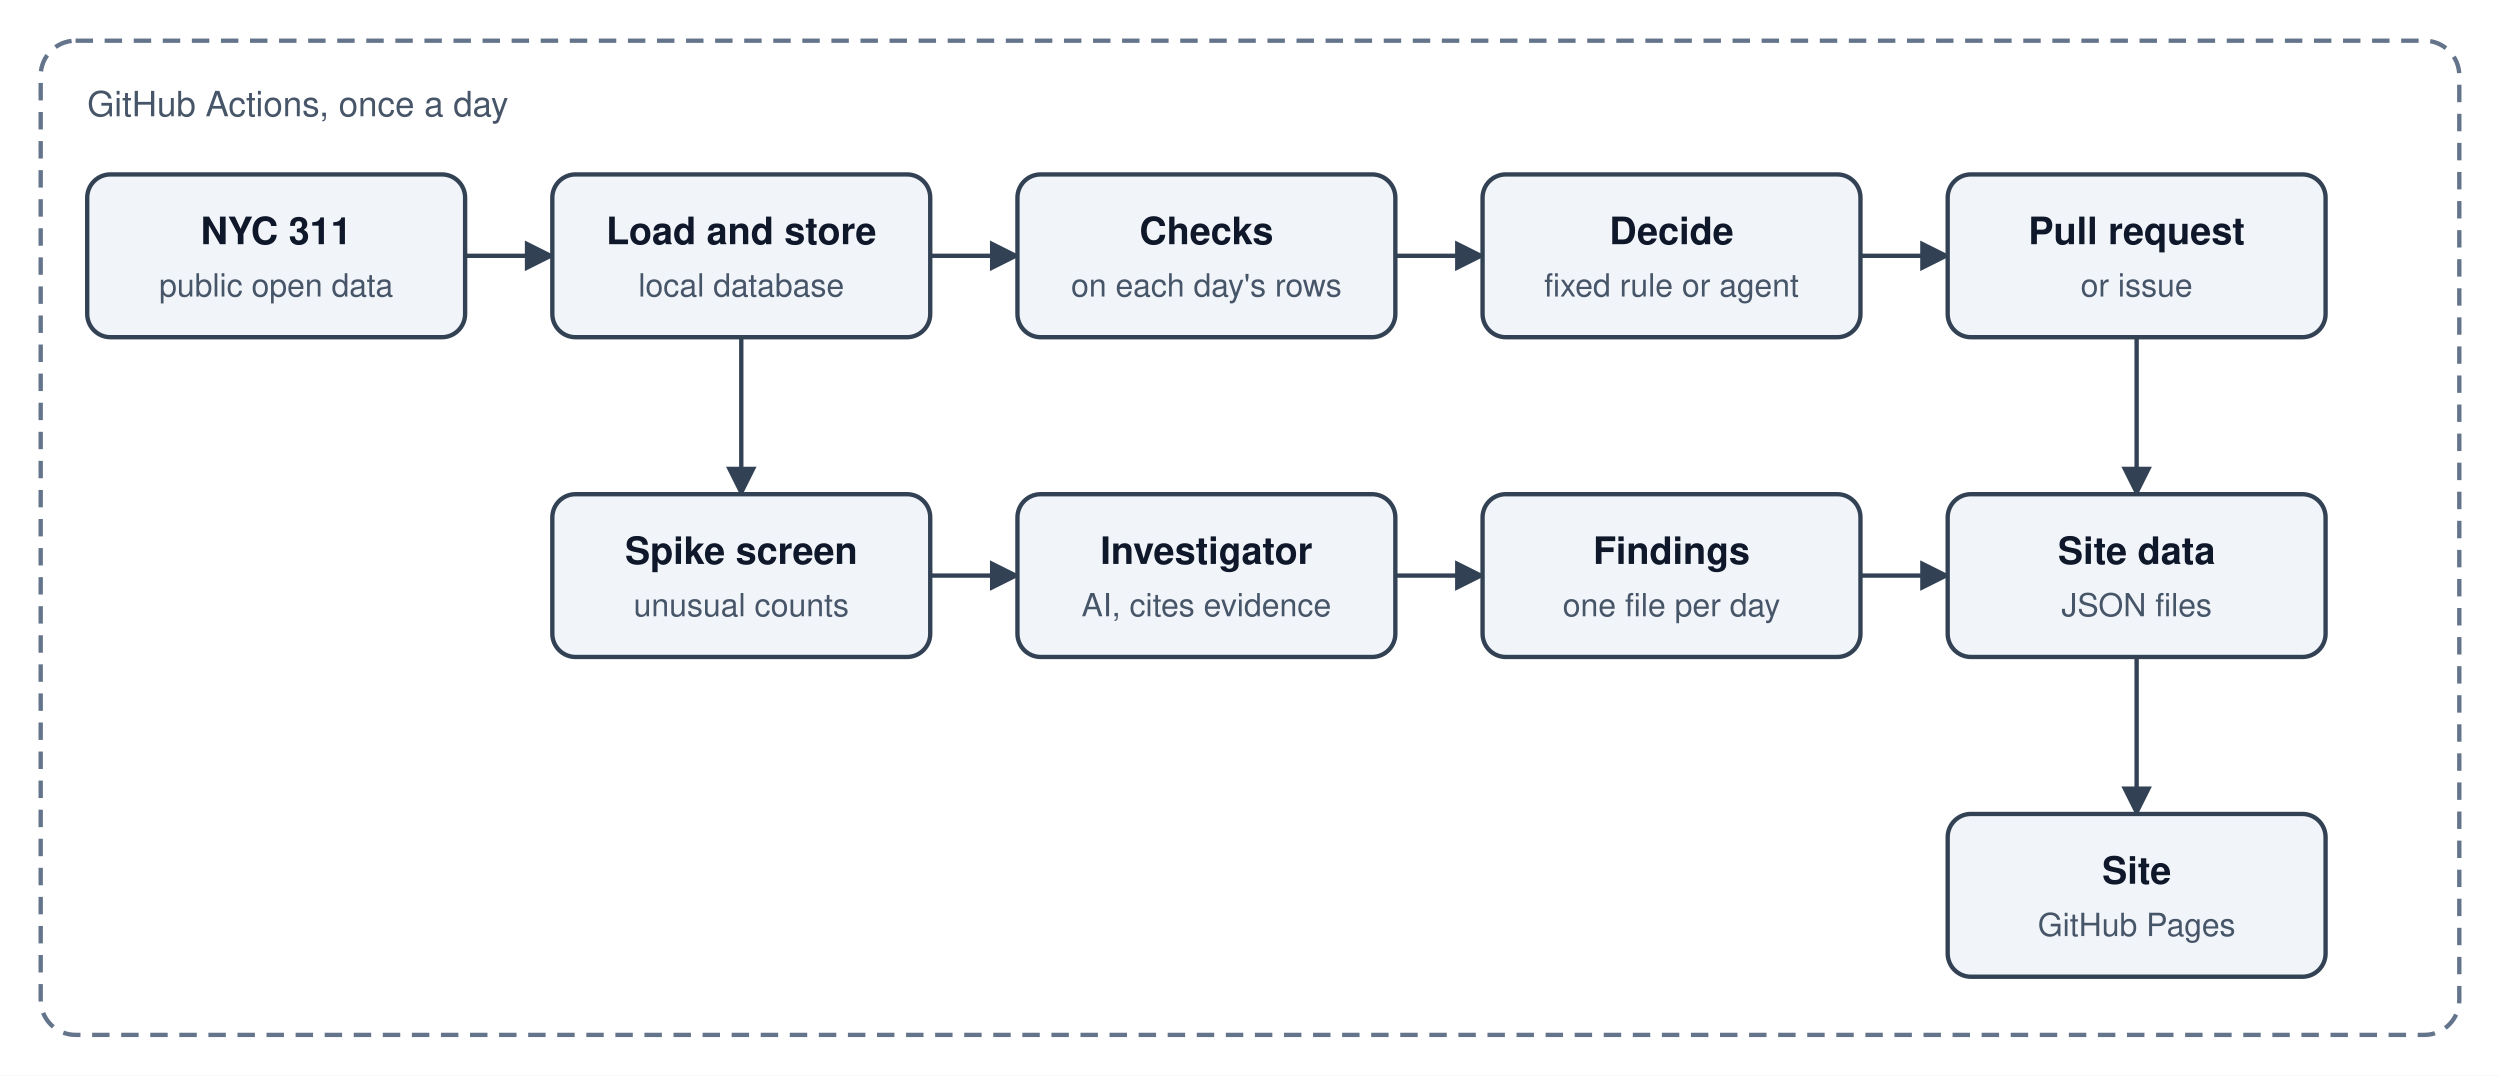
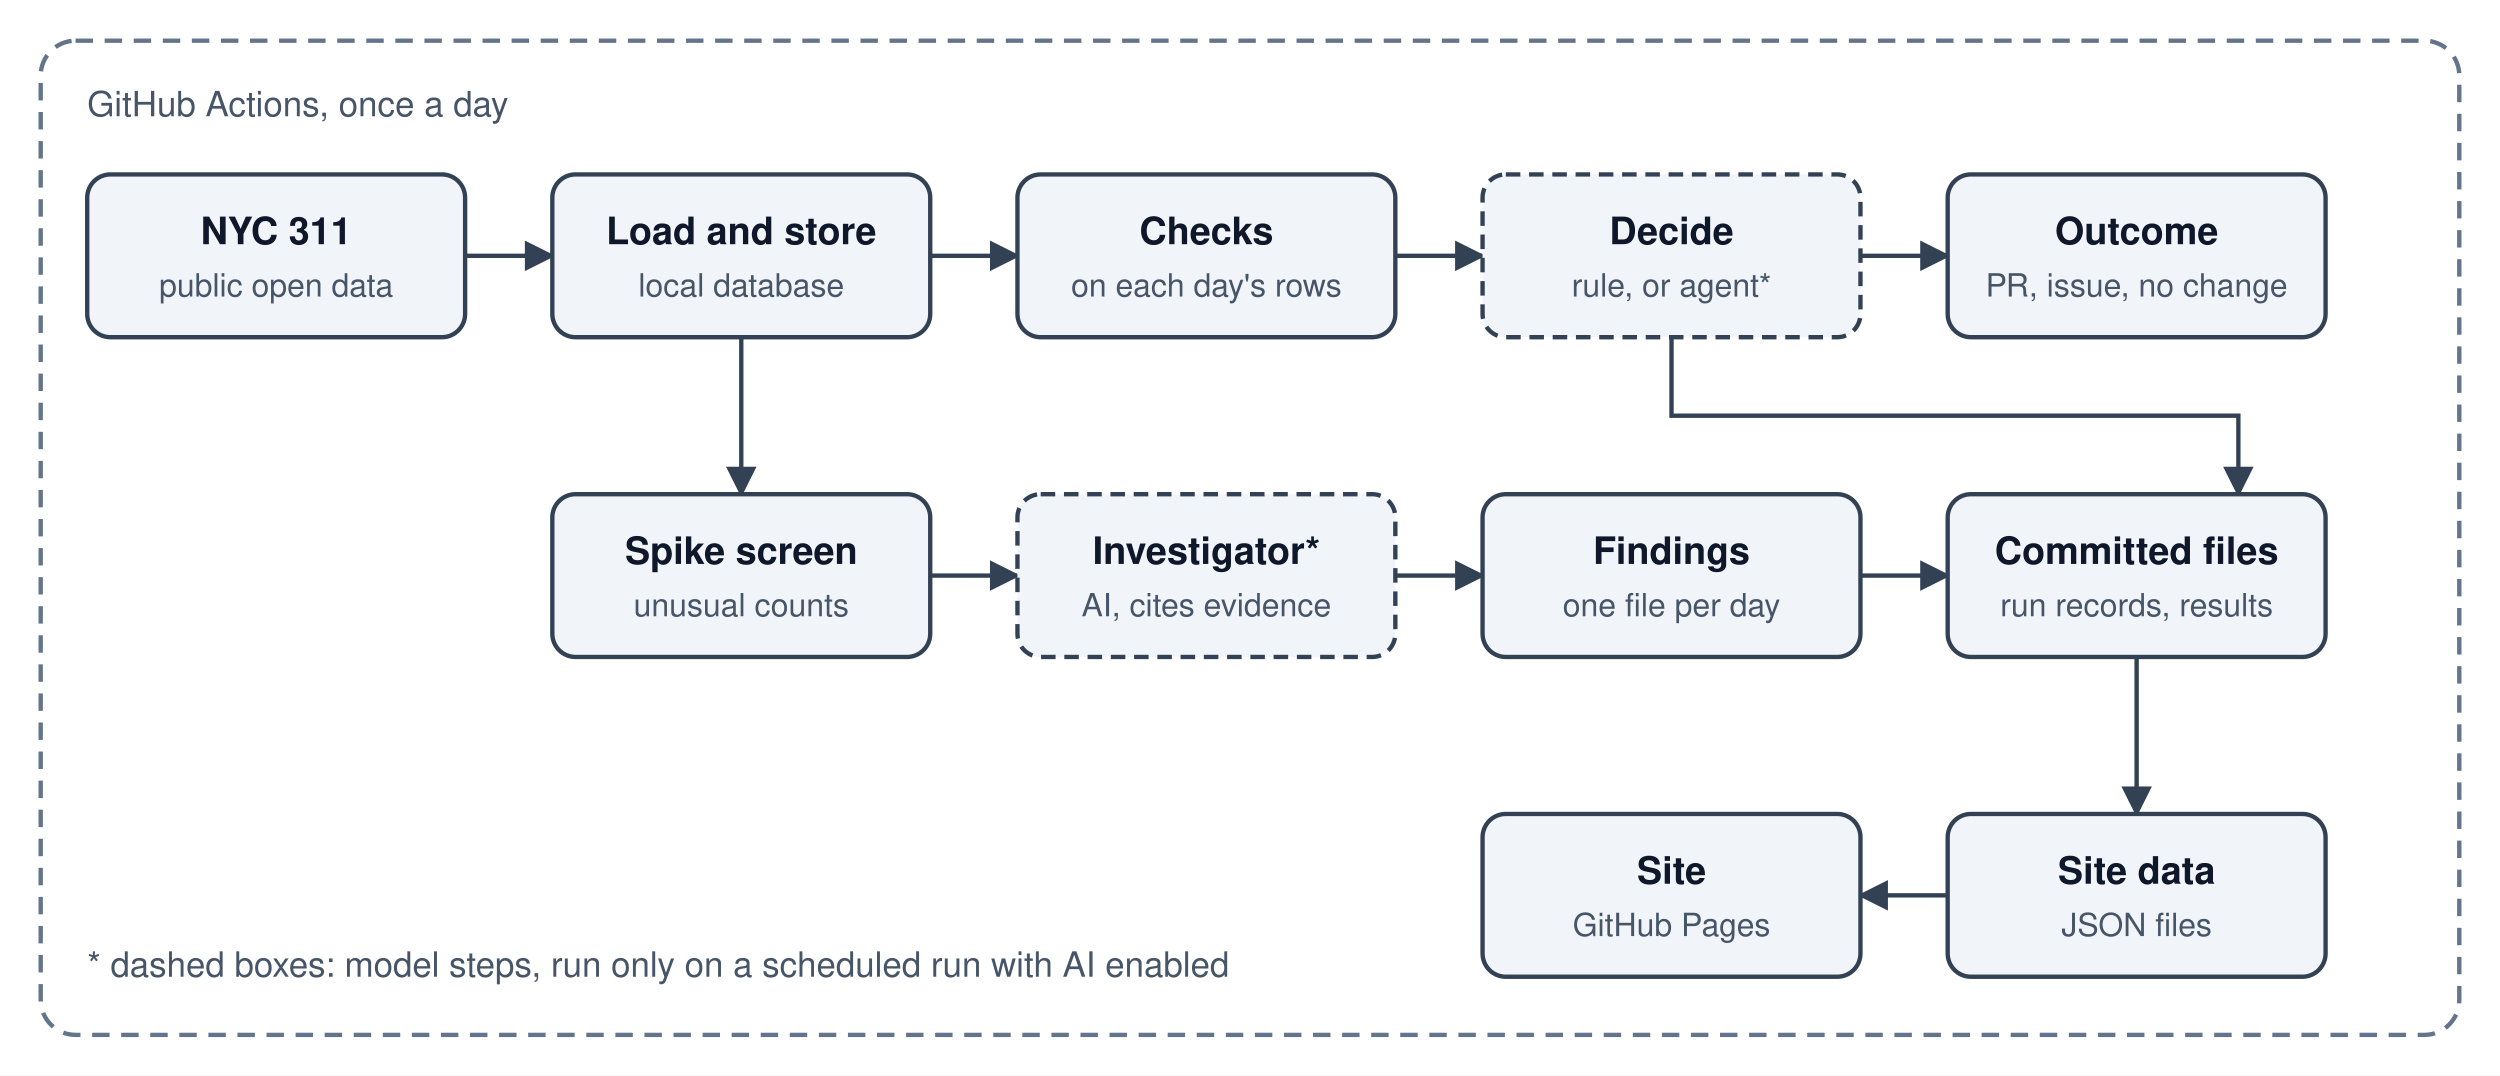
<svg xmlns="http://www.w3.org/2000/svg" viewBox="0 0 860 370" width="860" height="370" font-family="-apple-system, Segoe UI, Helvetica, Arial, sans-serif" font-size="13" fill="#0f172a" role="img" aria-labelledby="t d">
  <defs>
    <marker id="a" viewBox="0 0 10 10" refX="9" refY="5" markerWidth="7" markerHeight="7" orient="auto-start-reverse">
      <path d="M0 0L10 5L0 10z" fill="#334155" />
    </marker>
  </defs>
  <rect width="860" height="370" fill="#ffffff" />
  <rect x="14" y="14" width="832" height="342" rx="12" fill="none" stroke="#64748b" stroke-width="1.5" stroke-dasharray="6 4" />
  <text x="30" y="40" font-size="12" fill="#475569">GitHub Actions, once a day</text>
+   <text x="30" y="336" font-size="12" fill="#475569">* dashed boxes: model steps, run only on a scheduled run with AI enabled</text>
  <line x1="160" y1="88" x2="190" y2="88" stroke="#334155" stroke-width="1.5" marker-end="url(#a)" />
  <line x1="320" y1="88" x2="350" y2="88" stroke="#334155" stroke-width="1.5" marker-end="url(#a)" />
  <line x1="480" y1="88" x2="510" y2="88" stroke="#334155" stroke-width="1.5" marker-end="url(#a)" />
  <line x1="640" y1="88" x2="670" y2="88" stroke="#334155" stroke-width="1.5" marker-end="url(#a)" />
  <line x1="255.0" y1="116" x2="255.0" y2="170" stroke="#334155" stroke-width="1.5" marker-end="url(#a)" />
  <line x1="320" y1="198" x2="350" y2="198" stroke="#334155" stroke-width="1.5" marker-end="url(#a)" />
  <line x1="480" y1="198" x2="510" y2="198" stroke="#334155" stroke-width="1.5" marker-end="url(#a)" />
  <line x1="640" y1="198" x2="670" y2="198" stroke="#334155" stroke-width="1.5" marker-end="url(#a)" />
-   <line x1="735.0" y1="116" x2="735.0" y2="170" stroke="#334155" stroke-width="1.5" marker-end="url(#a)" />
  <line x1="735.0" y1="226" x2="735.0" y2="280" stroke="#334155" stroke-width="1.5" marker-end="url(#a)" />
+   <line x1="670" y1="308" x2="640" y2="308" stroke="#334155" stroke-width="1.5" marker-end="url(#a)" />
+   <polyline points="575.0,116 575.0,143 770,143 770,170" fill="none" stroke="#334155" stroke-width="1.5" marker-end="url(#a)" />
  <rect x="30" y="60" width="130" height="56" rx="8" fill="#f1f5f9" stroke="#334155" stroke-width="1.5" />
  <text x="95.0" y="84" text-anchor="middle" font-weight="600">NYC 311</text>
  <text x="95.0" y="102" text-anchor="middle" font-size="11" fill="#475569">public open data</text>
  <rect x="190" y="60" width="130" height="56" rx="8" fill="#f1f5f9" stroke="#334155" stroke-width="1.5" />
  <text x="255.0" y="84" text-anchor="middle" font-weight="600">Load and store</text>
  <text x="255.0" y="102" text-anchor="middle" font-size="11" fill="#475569">local database</text>
  <rect x="350" y="60" width="130" height="56" rx="8" fill="#f1f5f9" stroke="#334155" stroke-width="1.5" />
  <text x="415.0" y="84" text-anchor="middle" font-weight="600">Checks</text>
  <text x="415.0" y="102" text-anchor="middle" font-size="11" fill="#475569">on each day's rows</text>
-   <rect x="510" y="60" width="130" height="56" rx="8" fill="#f1f5f9" stroke="#334155" stroke-width="1.5" />
+   <rect x="510" y="60" width="130" height="56" rx="8" fill="#f1f5f9" stroke="#334155" stroke-width="1.5" stroke-dasharray="5 3" />
  <text x="575.0" y="84" text-anchor="middle" font-weight="600">Decide</text>
-   <text x="575.0" y="102" text-anchor="middle" font-size="11" fill="#475569">fixed rule or agent</text>
+   <text x="575.0" y="102" text-anchor="middle" font-size="11" fill="#475569">rule, or agent*</text>
  <rect x="670" y="60" width="130" height="56" rx="8" fill="#f1f5f9" stroke="#334155" stroke-width="1.5" />
-   <text x="735.0" y="84" text-anchor="middle" font-weight="600">Pull request</text>
-   <text x="735.0" y="102" text-anchor="middle" font-size="11" fill="#475569">or issue</text>
+   <text x="735.0" y="84" text-anchor="middle" font-weight="600">Outcome</text>
+   <text x="735.0" y="102" text-anchor="middle" font-size="11" fill="#475569">PR, issue, no change</text>
  <rect x="190" y="170" width="130" height="56" rx="8" fill="#f1f5f9" stroke="#334155" stroke-width="1.5" />
  <text x="255.0" y="194" text-anchor="middle" font-weight="600">Spike screen</text>
  <text x="255.0" y="212" text-anchor="middle" font-size="11" fill="#475569">unusual counts</text>
-   <rect x="350" y="170" width="130" height="56" rx="8" fill="#f1f5f9" stroke="#334155" stroke-width="1.5" />
-   <text x="415.0" y="194" text-anchor="middle" font-weight="600">Investigator</text>
+   <rect x="350" y="170" width="130" height="56" rx="8" fill="#f1f5f9" stroke="#334155" stroke-width="1.5" stroke-dasharray="5 3" />
+   <text x="415.0" y="194" text-anchor="middle" font-weight="600">Investigator*</text>
  <text x="415.0" y="212" text-anchor="middle" font-size="11" fill="#475569">AI, cites evidence</text>
  <rect x="510" y="170" width="130" height="56" rx="8" fill="#f1f5f9" stroke="#334155" stroke-width="1.5" />
  <text x="575.0" y="194" text-anchor="middle" font-weight="600">Findings</text>
  <text x="575.0" y="212" text-anchor="middle" font-size="11" fill="#475569">one file per day</text>
  <rect x="670" y="170" width="130" height="56" rx="8" fill="#f1f5f9" stroke="#334155" stroke-width="1.5" />
-   <text x="735.0" y="194" text-anchor="middle" font-weight="600">Site data</text>
-   <text x="735.0" y="212" text-anchor="middle" font-size="11" fill="#475569">JSON files</text>
+   <text x="735.0" y="194" text-anchor="middle" font-weight="600">Committed files</text>
+   <text x="735.0" y="212" text-anchor="middle" font-size="11" fill="#475569">run records, results</text>
  <rect x="670" y="280" width="130" height="56" rx="8" fill="#f1f5f9" stroke="#334155" stroke-width="1.5" />
-   <text x="735.0" y="304" text-anchor="middle" font-weight="600">Site</text>
-   <text x="735.0" y="322" text-anchor="middle" font-size="11" fill="#475569">GitHub Pages</text>
+   <text x="735.0" y="304" text-anchor="middle" font-weight="600">Site data</text>
+   <text x="735.0" y="322" text-anchor="middle" font-size="11" fill="#475569">JSON files</text>
+   <rect x="510" y="280" width="130" height="56" rx="8" fill="#f1f5f9" stroke="#334155" stroke-width="1.5" />
+   <text x="575.0" y="304" text-anchor="middle" font-weight="600">Site</text>
+   <text x="575.0" y="322" text-anchor="middle" font-size="11" fill="#475569">GitHub Pages</text>
</svg>
